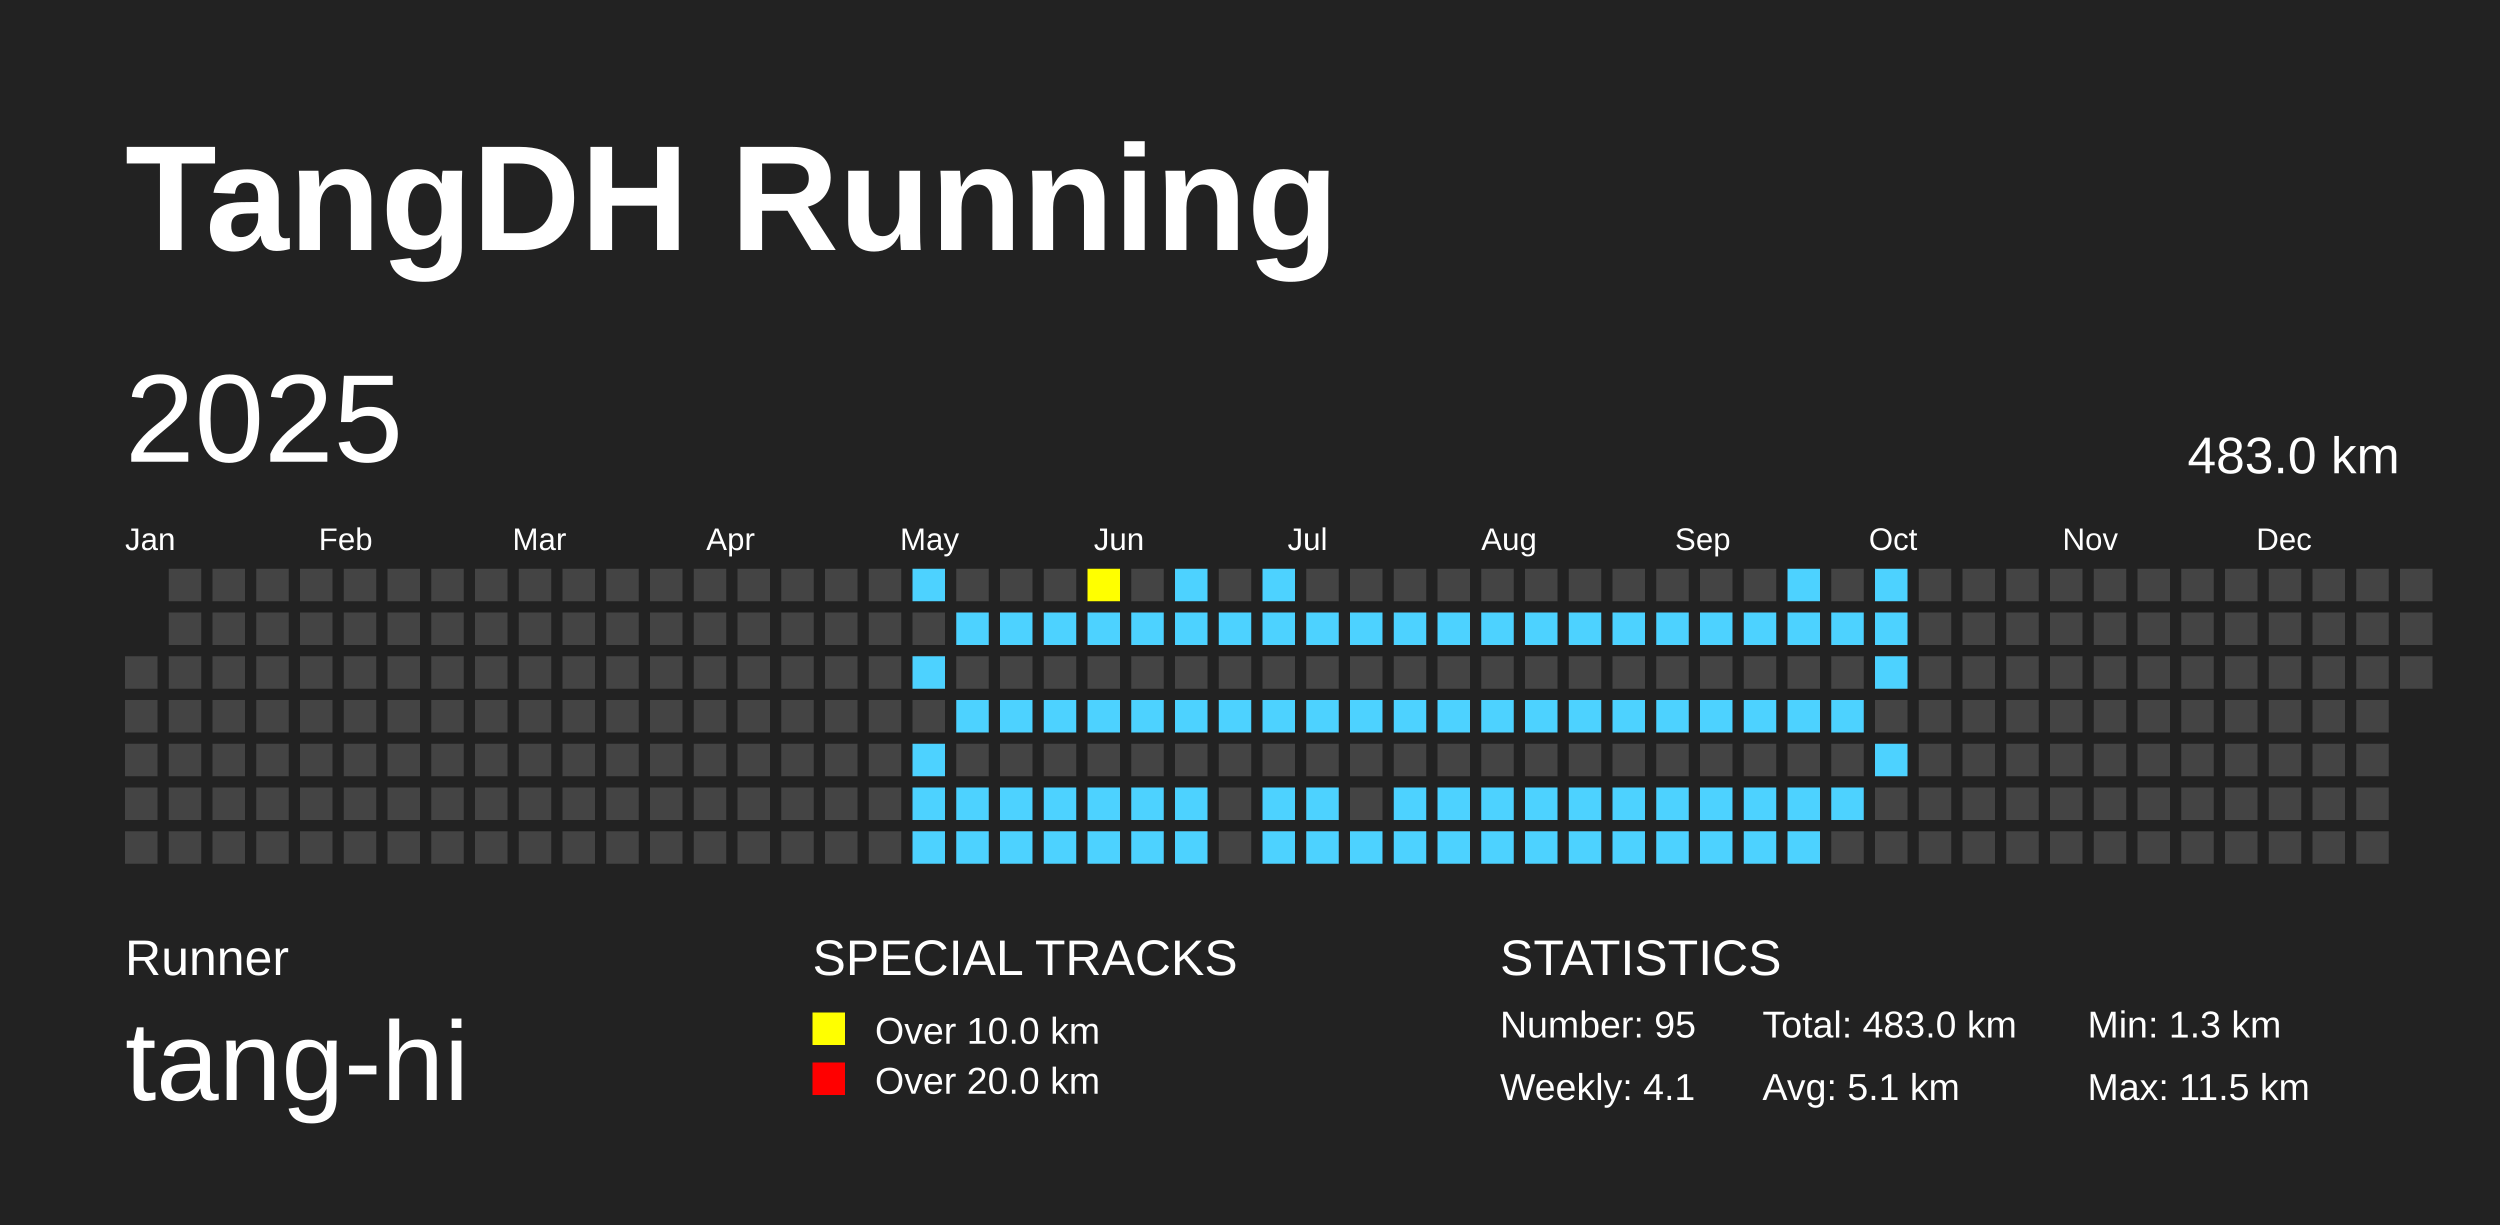
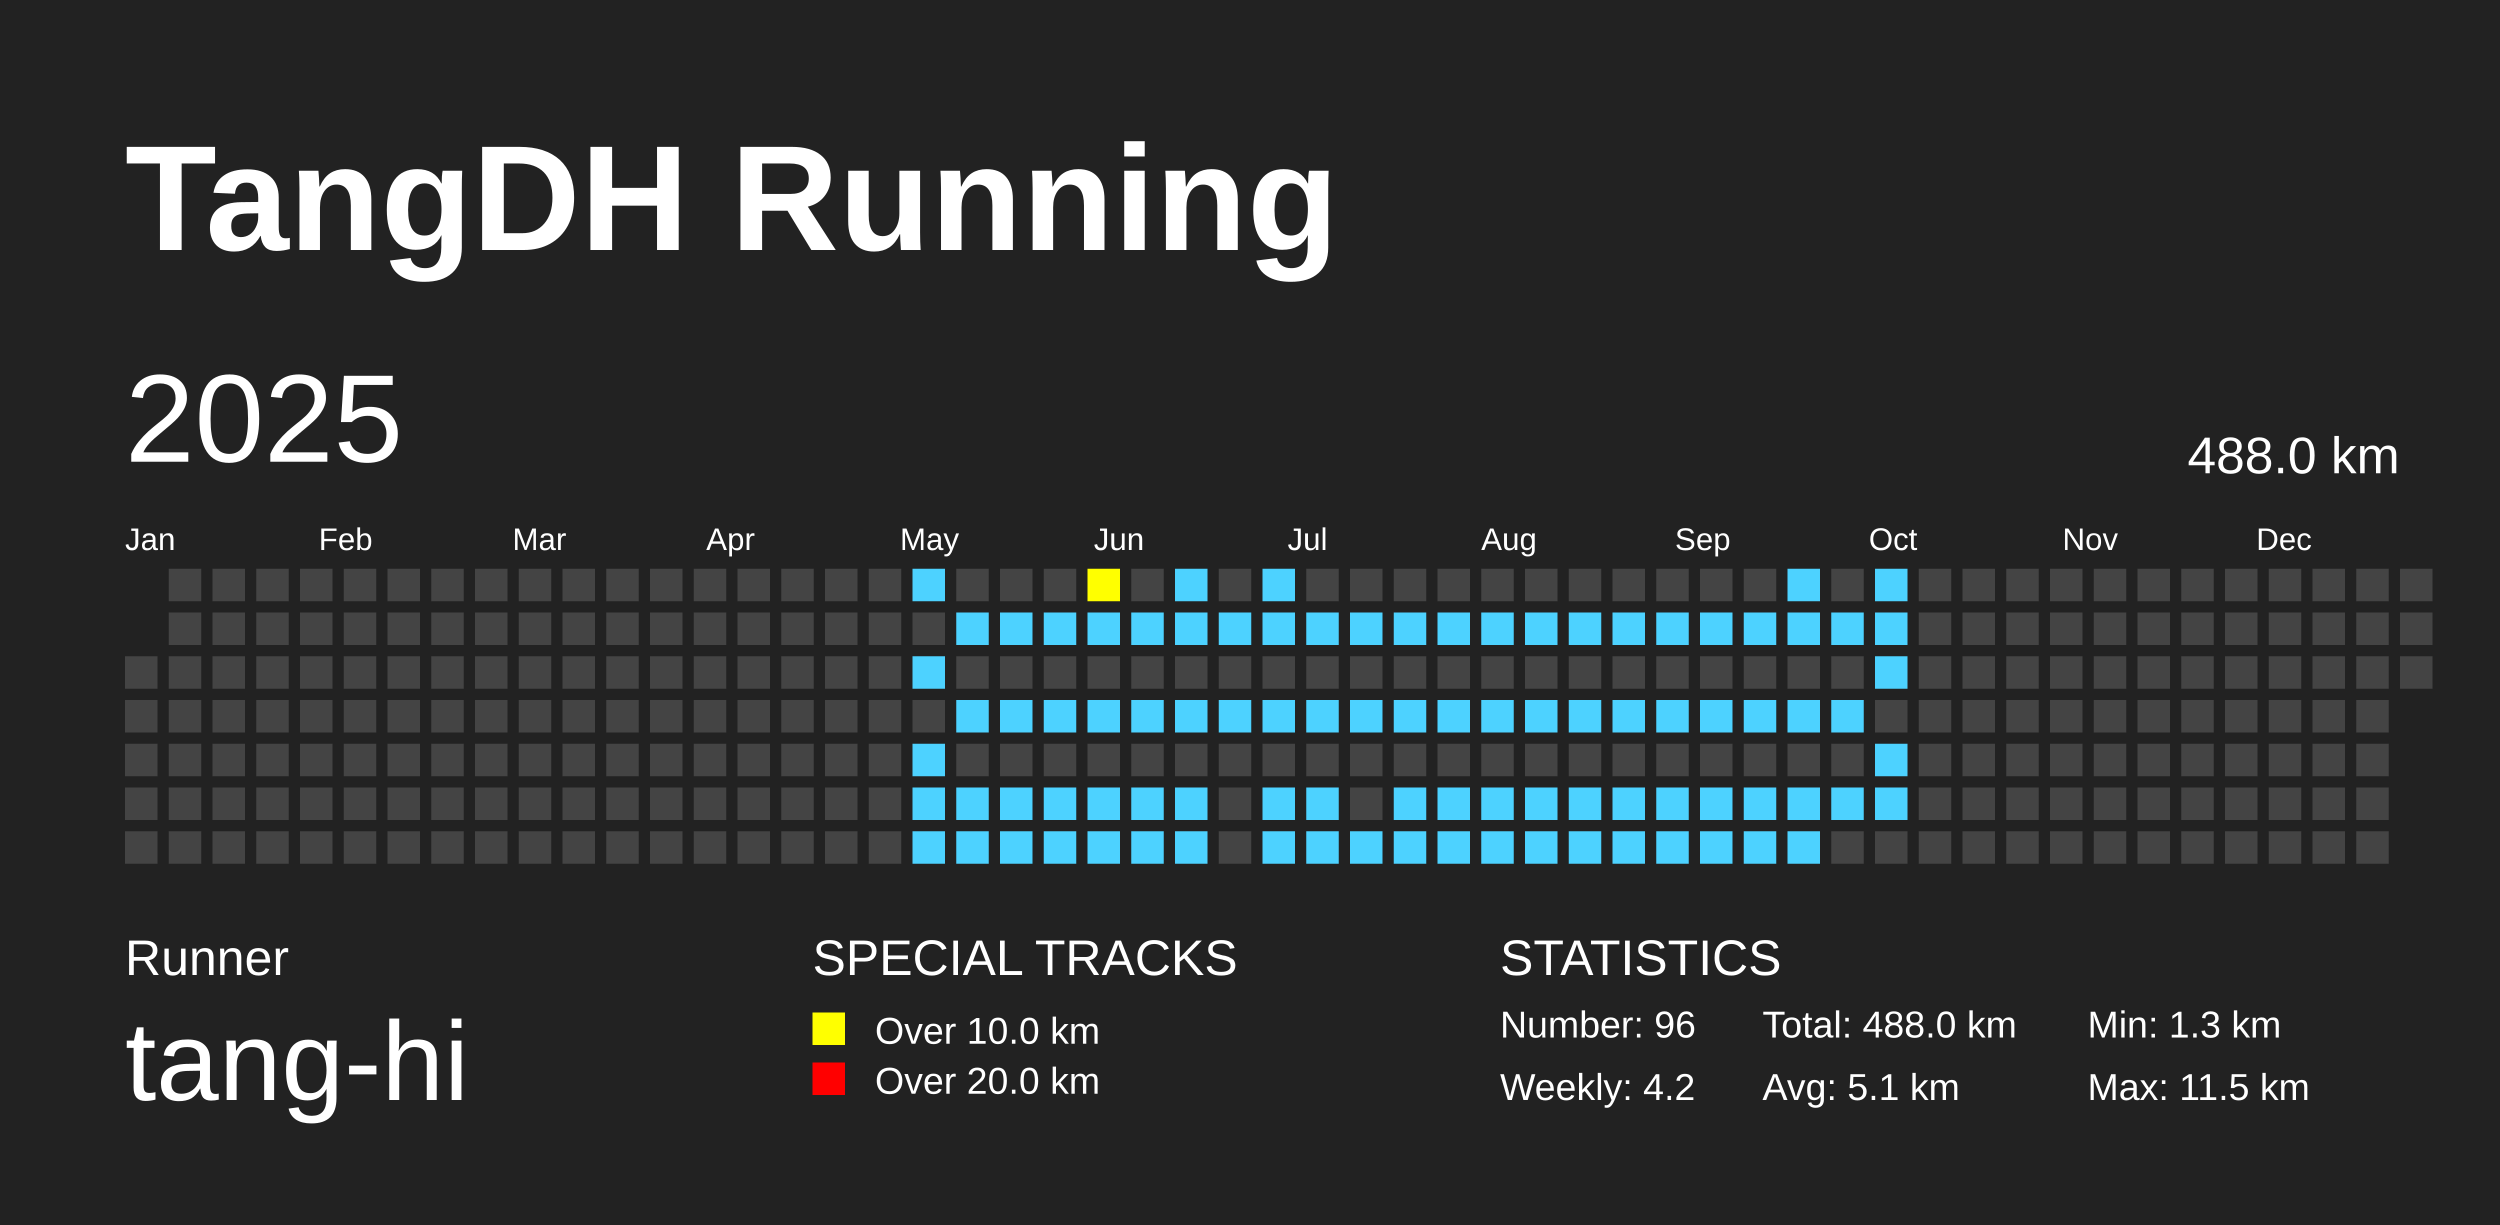
<svg xmlns="http://www.w3.org/2000/svg" baseProfile="full" height="98mm" version="1.1" viewBox="0,0,200,98" width="200mm">
  <defs />
  <rect fill="#222222" height="98" width="200" x="0" y="0" />
  <text fill="#FFFFFF" style="font-size:12px; font-family:Arial; font-weight:bold;" x="10" y="20">TangDH Running</text>
  <text fill="#FFFFFF" style="font-size:4px; font-family:Arial" x="10" y="78">Runner</text>
  <text fill="#FFFFFF" style="font-size:9px; font-family:Arial" x="10" y="88">tang-hi</text>
  <text fill="#FFFFFF" style="font-size:4px; font-family:Arial" x="65" y="78">SPECIAL TRACKS</text>
  <rect fill="yellow" height="2.6" width="2.6" x="65" y="81" />
  <text fill="#FFFFFF" style="font-size:3px; font-family:Arial" x="70" y="83.5">Over 10.0 km</text>
  <rect fill="red" height="2.6" width="2.6" x="65" y="85" />
  <text fill="#FFFFFF" style="font-size:3px; font-family:Arial" x="70" y="87.5">Over 20.0 km</text>
  <text fill="#FFFFFF" style="font-size:4px; font-family:Arial" x="120" y="78">STATISTICS</text>
-   <text fill="#FFFFFF" style="font-size:3px; font-family:Arial" x="120" y="83">Number: 95</text>
-   <text fill="#FFFFFF" style="font-size:3px; font-family:Arial" x="120" y="88">Weekly: 4.1</text>
-   <text fill="#FFFFFF" style="font-size:3px; font-family:Arial" x="141" y="83">Total: 483.0 km</text>
+   <text fill="#FFFFFF" style="font-size:3px; font-family:Arial" x="120" y="83">Number: 96</text>
+   <text fill="#FFFFFF" style="font-size:3px; font-family:Arial" x="120" y="88">Weekly: 4.2</text>
+   <text fill="#FFFFFF" style="font-size:3px; font-family:Arial" x="141" y="83">Total: 488.0 km</text>
  <text fill="#FFFFFF" style="font-size:3px; font-family:Arial" x="141" y="88">Avg: 5.1 km</text>
  <text fill="#FFFFFF" style="font-size:3px; font-family:Arial" x="167" y="83">Min: 1.3 km</text>
  <text fill="#FFFFFF" style="font-size:3px; font-family:Arial" x="167" y="88">Max: 11.5 km</text>
  <text dominant-baseline="hanging" fill="#FFFFFF" style="font-size:10.0px; font-family:Arial;" x="10" y="30">2025</text>
-   <text dominant-baseline="hanging" fill="#FFFFFF" style="font-size:4.125px; font-family:Arial;" x="175" y="35">483.0 km</text>
+   <text dominant-baseline="hanging" fill="#FFFFFF" style="font-size:4.125px; font-family:Arial;" x="175" y="35">488.0 km</text>
  <text fill="#FFFFFF" style="font-size:2.5px; font-family:Arial" x="10.0" y="44">Jan</text>
  <text fill="#FFFFFF" style="font-size:2.5px; font-family:Arial" x="25.5" y="44">Feb</text>
  <text fill="#FFFFFF" style="font-size:2.5px; font-family:Arial" x="41.0" y="44">Mar</text>
  <text fill="#FFFFFF" style="font-size:2.5px; font-family:Arial" x="56.5" y="44">Apr</text>
  <text fill="#FFFFFF" style="font-size:2.5px; font-family:Arial" x="72.0" y="44">May</text>
  <text fill="#FFFFFF" style="font-size:2.5px; font-family:Arial" x="87.5" y="44">Jun</text>
  <text fill="#FFFFFF" style="font-size:2.5px; font-family:Arial" x="103.0" y="44">Jul</text>
  <text fill="#FFFFFF" style="font-size:2.5px; font-family:Arial" x="118.5" y="44">Aug</text>
  <text fill="#FFFFFF" style="font-size:2.5px; font-family:Arial" x="134.0" y="44">Sep</text>
  <text fill="#FFFFFF" style="font-size:2.5px; font-family:Arial" x="149.5" y="44">Oct</text>
  <text fill="#FFFFFF" style="font-size:2.5px; font-family:Arial" x="165.0" y="44">Nov</text>
  <text fill="#FFFFFF" style="font-size:2.5px; font-family:Arial" x="180.5" y="44">Dec</text>
  <rect fill="#444444" height="2.6" width="2.6" x="10.0" y="52.5" />
  <rect fill="#444444" height="2.6" width="2.6" x="10.0" y="56.0" />
  <rect fill="#444444" height="2.6" width="2.6" x="10.0" y="59.5" />
  <rect fill="#444444" height="2.6" width="2.6" x="10.0" y="63.0" />
  <rect fill="#444444" height="2.6" width="2.6" x="10.0" y="66.5" />
  <rect fill="#444444" height="2.6" width="2.6" x="13.5" y="45.5" />
  <rect fill="#444444" height="2.6" width="2.6" x="13.5" y="49.0" />
  <rect fill="#444444" height="2.6" width="2.6" x="13.5" y="52.5" />
  <rect fill="#444444" height="2.6" width="2.6" x="13.5" y="56.0" />
  <rect fill="#444444" height="2.6" width="2.6" x="13.5" y="59.5" />
  <rect fill="#444444" height="2.6" width="2.6" x="13.5" y="63.0" />
  <rect fill="#444444" height="2.6" width="2.6" x="13.5" y="66.5" />
  <rect fill="#444444" height="2.6" width="2.6" x="17.0" y="45.5" />
  <rect fill="#444444" height="2.6" width="2.6" x="17.0" y="49.0" />
  <rect fill="#444444" height="2.6" width="2.6" x="17.0" y="52.5" />
  <rect fill="#444444" height="2.6" width="2.6" x="17.0" y="56.0" />
  <rect fill="#444444" height="2.6" width="2.6" x="17.0" y="59.5" />
  <rect fill="#444444" height="2.6" width="2.6" x="17.0" y="63.0" />
  <rect fill="#444444" height="2.6" width="2.6" x="17.0" y="66.5" />
  <rect fill="#444444" height="2.6" width="2.6" x="20.5" y="45.5" />
  <rect fill="#444444" height="2.6" width="2.6" x="20.5" y="49.0" />
  <rect fill="#444444" height="2.6" width="2.6" x="20.5" y="52.5" />
  <rect fill="#444444" height="2.6" width="2.6" x="20.5" y="56.0" />
  <rect fill="#444444" height="2.6" width="2.6" x="20.5" y="59.5" />
  <rect fill="#444444" height="2.6" width="2.6" x="20.5" y="63.0" />
  <rect fill="#444444" height="2.6" width="2.6" x="20.5" y="66.5" />
  <rect fill="#444444" height="2.6" width="2.6" x="24.0" y="45.5" />
  <rect fill="#444444" height="2.6" width="2.6" x="24.0" y="49.0" />
  <rect fill="#444444" height="2.6" width="2.6" x="24.0" y="52.5" />
  <rect fill="#444444" height="2.6" width="2.6" x="24.0" y="56.0" />
  <rect fill="#444444" height="2.6" width="2.6" x="24.0" y="59.5" />
  <rect fill="#444444" height="2.6" width="2.6" x="24.0" y="63.0" />
  <rect fill="#444444" height="2.6" width="2.6" x="24.0" y="66.5" />
  <rect fill="#444444" height="2.6" width="2.6" x="27.5" y="45.5" />
  <rect fill="#444444" height="2.6" width="2.6" x="27.5" y="49.0" />
  <rect fill="#444444" height="2.6" width="2.6" x="27.5" y="52.5" />
  <rect fill="#444444" height="2.6" width="2.6" x="27.5" y="56.0" />
  <rect fill="#444444" height="2.6" width="2.6" x="27.5" y="59.5" />
  <rect fill="#444444" height="2.6" width="2.6" x="27.5" y="63.0" />
  <rect fill="#444444" height="2.6" width="2.6" x="27.5" y="66.5" />
  <rect fill="#444444" height="2.6" width="2.6" x="31.0" y="45.5" />
  <rect fill="#444444" height="2.6" width="2.6" x="31.0" y="49.0" />
  <rect fill="#444444" height="2.6" width="2.6" x="31.0" y="52.5" />
  <rect fill="#444444" height="2.6" width="2.6" x="31.0" y="56.0" />
  <rect fill="#444444" height="2.6" width="2.6" x="31.0" y="59.5" />
  <rect fill="#444444" height="2.6" width="2.6" x="31.0" y="63.0" />
  <rect fill="#444444" height="2.6" width="2.6" x="31.0" y="66.5" />
  <rect fill="#444444" height="2.6" width="2.6" x="34.5" y="45.5" />
  <rect fill="#444444" height="2.6" width="2.6" x="34.5" y="49.0" />
  <rect fill="#444444" height="2.6" width="2.6" x="34.5" y="52.5" />
  <rect fill="#444444" height="2.6" width="2.6" x="34.5" y="56.0" />
  <rect fill="#444444" height="2.6" width="2.6" x="34.5" y="59.5" />
  <rect fill="#444444" height="2.6" width="2.6" x="34.5" y="63.0" />
  <rect fill="#444444" height="2.6" width="2.6" x="34.5" y="66.5" />
  <rect fill="#444444" height="2.6" width="2.6" x="38.0" y="45.5" />
  <rect fill="#444444" height="2.6" width="2.6" x="38.0" y="49.0" />
  <rect fill="#444444" height="2.6" width="2.6" x="38.0" y="52.5" />
  <rect fill="#444444" height="2.6" width="2.6" x="38.0" y="56.0" />
  <rect fill="#444444" height="2.6" width="2.6" x="38.0" y="59.5" />
  <rect fill="#444444" height="2.6" width="2.6" x="38.0" y="63.0" />
  <rect fill="#444444" height="2.6" width="2.6" x="38.0" y="66.5" />
  <rect fill="#444444" height="2.6" width="2.6" x="41.5" y="45.5" />
  <rect fill="#444444" height="2.6" width="2.6" x="41.5" y="49.0" />
  <rect fill="#444444" height="2.6" width="2.6" x="41.5" y="52.5" />
  <rect fill="#444444" height="2.6" width="2.6" x="41.5" y="56.0" />
  <rect fill="#444444" height="2.6" width="2.6" x="41.5" y="59.5" />
  <rect fill="#444444" height="2.6" width="2.6" x="41.5" y="63.0" />
  <rect fill="#444444" height="2.6" width="2.6" x="41.5" y="66.5" />
  <rect fill="#444444" height="2.6" width="2.6" x="45.0" y="45.5" />
  <rect fill="#444444" height="2.6" width="2.6" x="45.0" y="49.0" />
  <rect fill="#444444" height="2.6" width="2.6" x="45.0" y="52.5" />
  <rect fill="#444444" height="2.6" width="2.6" x="45.0" y="56.0" />
  <rect fill="#444444" height="2.6" width="2.6" x="45.0" y="59.5" />
  <rect fill="#444444" height="2.6" width="2.6" x="45.0" y="63.0" />
  <rect fill="#444444" height="2.6" width="2.6" x="45.0" y="66.5" />
  <rect fill="#444444" height="2.6" width="2.6" x="48.5" y="45.5" />
  <rect fill="#444444" height="2.6" width="2.6" x="48.5" y="49.0" />
  <rect fill="#444444" height="2.6" width="2.6" x="48.5" y="52.5" />
  <rect fill="#444444" height="2.6" width="2.6" x="48.5" y="56.0" />
  <rect fill="#444444" height="2.6" width="2.6" x="48.5" y="59.5" />
  <rect fill="#444444" height="2.6" width="2.6" x="48.5" y="63.0" />
  <rect fill="#444444" height="2.6" width="2.6" x="48.5" y="66.5" />
  <rect fill="#444444" height="2.6" width="2.6" x="52.0" y="45.5" />
  <rect fill="#444444" height="2.6" width="2.6" x="52.0" y="49.0" />
  <rect fill="#444444" height="2.6" width="2.6" x="52.0" y="52.5" />
  <rect fill="#444444" height="2.6" width="2.6" x="52.0" y="56.0" />
  <rect fill="#444444" height="2.6" width="2.6" x="52.0" y="59.5" />
  <rect fill="#444444" height="2.6" width="2.6" x="52.0" y="63.0" />
  <rect fill="#444444" height="2.6" width="2.6" x="52.0" y="66.5" />
  <rect fill="#444444" height="2.6" width="2.6" x="55.5" y="45.5" />
  <rect fill="#444444" height="2.6" width="2.6" x="55.5" y="49.0" />
  <rect fill="#444444" height="2.6" width="2.6" x="55.5" y="52.5" />
  <rect fill="#444444" height="2.6" width="2.6" x="55.5" y="56.0" />
  <rect fill="#444444" height="2.6" width="2.6" x="55.5" y="59.5" />
  <rect fill="#444444" height="2.6" width="2.6" x="55.5" y="63.0" />
  <rect fill="#444444" height="2.6" width="2.6" x="55.5" y="66.5" />
  <rect fill="#444444" height="2.6" width="2.6" x="59.0" y="45.5" />
  <rect fill="#444444" height="2.6" width="2.6" x="59.0" y="49.0" />
  <rect fill="#444444" height="2.6" width="2.6" x="59.0" y="52.5" />
  <rect fill="#444444" height="2.6" width="2.6" x="59.0" y="56.0" />
  <rect fill="#444444" height="2.6" width="2.6" x="59.0" y="59.5" />
  <rect fill="#444444" height="2.6" width="2.6" x="59.0" y="63.0" />
  <rect fill="#444444" height="2.6" width="2.6" x="59.0" y="66.5" />
  <rect fill="#444444" height="2.6" width="2.6" x="62.5" y="45.5" />
  <rect fill="#444444" height="2.6" width="2.6" x="62.5" y="49.0" />
  <rect fill="#444444" height="2.6" width="2.6" x="62.5" y="52.5" />
  <rect fill="#444444" height="2.6" width="2.6" x="62.5" y="56.0" />
  <rect fill="#444444" height="2.6" width="2.6" x="62.5" y="59.5" />
  <rect fill="#444444" height="2.6" width="2.6" x="62.5" y="63.0" />
  <rect fill="#444444" height="2.6" width="2.6" x="62.5" y="66.5" />
  <rect fill="#444444" height="2.6" width="2.6" x="66.0" y="45.5" />
  <rect fill="#444444" height="2.6" width="2.6" x="66.0" y="49.0" />
  <rect fill="#444444" height="2.6" width="2.6" x="66.0" y="52.5" />
  <rect fill="#444444" height="2.6" width="2.6" x="66.0" y="56.0" />
  <rect fill="#444444" height="2.6" width="2.6" x="66.0" y="59.5" />
  <rect fill="#444444" height="2.6" width="2.6" x="66.0" y="63.0" />
  <rect fill="#444444" height="2.6" width="2.6" x="66.0" y="66.5" />
  <rect fill="#444444" height="2.6" width="2.6" x="69.5" y="45.5" />
  <rect fill="#444444" height="2.6" width="2.6" x="69.5" y="49.0" />
  <rect fill="#444444" height="2.6" width="2.6" x="69.5" y="52.5" />
  <rect fill="#444444" height="2.6" width="2.6" x="69.5" y="56.0" />
  <rect fill="#444444" height="2.6" width="2.6" x="69.5" y="59.5" />
  <rect fill="#444444" height="2.6" width="2.6" x="69.5" y="63.0" />
  <rect fill="#444444" height="2.6" width="2.6" x="69.5" y="66.5" />
  <rect fill="#4DD2FF" height="2.6" width="2.6" x="73.0" y="45.5" />
  <rect fill="#444444" height="2.6" width="2.6" x="73.0" y="49.0" />
  <rect fill="#4DD2FF" height="2.6" width="2.6" x="73.0" y="52.5" />
  <rect fill="#444444" height="2.6" width="2.6" x="73.0" y="56.0" />
  <rect fill="#4DD2FF" height="2.6" width="2.6" x="73.0" y="59.5" />
  <rect fill="#4DD2FF" height="2.6" width="2.6" x="73.0" y="63.0" />
  <rect fill="#4DD2FF" height="2.6" width="2.6" x="73.0" y="66.5" />
  <rect fill="#444444" height="2.6" width="2.6" x="76.5" y="45.5" />
  <rect fill="#4DD2FF" height="2.6" width="2.6" x="76.5" y="49.0" />
  <rect fill="#444444" height="2.6" width="2.6" x="76.5" y="52.5" />
  <rect fill="#4DD2FF" height="2.6" width="2.6" x="76.5" y="56.0" />
  <rect fill="#444444" height="2.6" width="2.6" x="76.5" y="59.5" />
  <rect fill="#4DD2FF" height="2.6" width="2.6" x="76.5" y="63.0" />
  <rect fill="#4DD2FF" height="2.6" width="2.6" x="76.5" y="66.5" />
  <rect fill="#444444" height="2.6" width="2.6" x="80.0" y="45.5" />
  <rect fill="#4DD2FF" height="2.6" width="2.6" x="80.0" y="49.0" />
  <rect fill="#444444" height="2.6" width="2.6" x="80.0" y="52.5" />
  <rect fill="#4DD2FF" height="2.6" width="2.6" x="80.0" y="56.0" />
  <rect fill="#444444" height="2.6" width="2.6" x="80.0" y="59.5" />
  <rect fill="#4DD2FF" height="2.6" width="2.6" x="80.0" y="63.0" />
  <rect fill="#4DD2FF" height="2.6" width="2.6" x="80.0" y="66.5" />
  <rect fill="#444444" height="2.6" width="2.6" x="83.5" y="45.5" />
  <rect fill="#4DD2FF" height="2.6" width="2.6" x="83.5" y="49.0" />
  <rect fill="#444444" height="2.6" width="2.6" x="83.5" y="52.5" />
  <rect fill="#4DD2FF" height="2.6" width="2.6" x="83.5" y="56.0" />
  <rect fill="#444444" height="2.6" width="2.6" x="83.5" y="59.5" />
  <rect fill="#4DD2FF" height="2.6" width="2.6" x="83.5" y="63.0" />
  <rect fill="#4DD2FF" height="2.6" width="2.6" x="83.5" y="66.5" />
  <rect fill="yellow" height="2.6" width="2.6" x="87.0" y="45.5" />
  <rect fill="#4DD2FF" height="2.6" width="2.6" x="87.0" y="49.0" />
  <rect fill="#444444" height="2.6" width="2.6" x="87.0" y="52.5" />
  <rect fill="#4DD2FF" height="2.6" width="2.6" x="87.0" y="56.0" />
  <rect fill="#444444" height="2.6" width="2.6" x="87.0" y="59.5" />
  <rect fill="#4DD2FF" height="2.6" width="2.6" x="87.0" y="63.0" />
  <rect fill="#4DD2FF" height="2.6" width="2.6" x="87.0" y="66.5" />
  <rect fill="#444444" height="2.6" width="2.6" x="90.5" y="45.5" />
  <rect fill="#4DD2FF" height="2.6" width="2.6" x="90.5" y="49.0" />
  <rect fill="#444444" height="2.6" width="2.6" x="90.5" y="52.5" />
  <rect fill="#4DD2FF" height="2.6" width="2.6" x="90.5" y="56.0" />
  <rect fill="#444444" height="2.6" width="2.6" x="90.5" y="59.5" />
  <rect fill="#4DD2FF" height="2.6" width="2.6" x="90.5" y="63.0" />
  <rect fill="#4DD2FF" height="2.6" width="2.6" x="90.5" y="66.5" />
  <rect fill="#4DD2FF" height="2.6" width="2.6" x="94.0" y="45.5" />
  <rect fill="#4DD2FF" height="2.6" width="2.6" x="94.0" y="49.0" />
  <rect fill="#444444" height="2.6" width="2.6" x="94.0" y="52.5" />
  <rect fill="#4DD2FF" height="2.6" width="2.6" x="94.0" y="56.0" />
  <rect fill="#444444" height="2.6" width="2.6" x="94.0" y="59.5" />
  <rect fill="#4DD2FF" height="2.6" width="2.6" x="94.0" y="63.0" />
  <rect fill="#4DD2FF" height="2.6" width="2.6" x="94.0" y="66.5" />
  <rect fill="#444444" height="2.6" width="2.6" x="97.5" y="45.5" />
  <rect fill="#4DD2FF" height="2.6" width="2.6" x="97.5" y="49.0" />
  <rect fill="#444444" height="2.6" width="2.6" x="97.5" y="52.5" />
  <rect fill="#4DD2FF" height="2.6" width="2.6" x="97.5" y="56.0" />
  <rect fill="#444444" height="2.6" width="2.6" x="97.5" y="59.5" />
  <rect fill="#444444" height="2.6" width="2.6" x="97.5" y="63.0" />
  <rect fill="#444444" height="2.6" width="2.6" x="97.5" y="66.5" />
  <rect fill="#4DD2FF" height="2.6" width="2.6" x="101.0" y="45.5" />
  <rect fill="#4DD2FF" height="2.6" width="2.6" x="101.0" y="49.0" />
  <rect fill="#444444" height="2.6" width="2.6" x="101.0" y="52.5" />
  <rect fill="#4DD2FF" height="2.6" width="2.6" x="101.0" y="56.0" />
  <rect fill="#444444" height="2.6" width="2.6" x="101.0" y="59.5" />
  <rect fill="#4DD2FF" height="2.6" width="2.6" x="101.0" y="63.0" />
  <rect fill="#4DD2FF" height="2.6" width="2.6" x="101.0" y="66.5" />
  <rect fill="#444444" height="2.6" width="2.6" x="104.5" y="45.5" />
  <rect fill="#4DD2FF" height="2.6" width="2.6" x="104.5" y="49.0" />
  <rect fill="#444444" height="2.6" width="2.6" x="104.5" y="52.5" />
  <rect fill="#4DD2FF" height="2.6" width="2.6" x="104.5" y="56.0" />
  <rect fill="#444444" height="2.6" width="2.6" x="104.5" y="59.5" />
  <rect fill="#4DD2FF" height="2.6" width="2.6" x="104.5" y="63.0" />
  <rect fill="#4DD2FF" height="2.6" width="2.6" x="104.5" y="66.5" />
  <rect fill="#444444" height="2.6" width="2.6" x="108.0" y="45.5" />
  <rect fill="#4DD2FF" height="2.6" width="2.6" x="108.0" y="49.0" />
  <rect fill="#444444" height="2.6" width="2.6" x="108.0" y="52.5" />
  <rect fill="#4DD2FF" height="2.6" width="2.6" x="108.0" y="56.0" />
  <rect fill="#444444" height="2.6" width="2.6" x="108.0" y="59.5" />
  <rect fill="#444444" height="2.6" width="2.6" x="108.0" y="63.0" />
  <rect fill="#4DD2FF" height="2.6" width="2.6" x="108.0" y="66.5" />
  <rect fill="#444444" height="2.6" width="2.6" x="111.5" y="45.5" />
  <rect fill="#4DD2FF" height="2.6" width="2.6" x="111.5" y="49.0" />
  <rect fill="#444444" height="2.6" width="2.6" x="111.5" y="52.5" />
  <rect fill="#4DD2FF" height="2.6" width="2.6" x="111.5" y="56.0" />
  <rect fill="#444444" height="2.6" width="2.6" x="111.5" y="59.5" />
  <rect fill="#4DD2FF" height="2.6" width="2.6" x="111.5" y="63.0" />
  <rect fill="#4DD2FF" height="2.6" width="2.6" x="111.5" y="66.5" />
  <rect fill="#444444" height="2.6" width="2.6" x="115.0" y="45.5" />
  <rect fill="#4DD2FF" height="2.6" width="2.6" x="115.0" y="49.0" />
  <rect fill="#444444" height="2.6" width="2.6" x="115.0" y="52.5" />
  <rect fill="#4DD2FF" height="2.6" width="2.6" x="115.0" y="56.0" />
  <rect fill="#444444" height="2.6" width="2.6" x="115.0" y="59.5" />
  <rect fill="#4DD2FF" height="2.6" width="2.6" x="115.0" y="63.0" />
  <rect fill="#4DD2FF" height="2.6" width="2.6" x="115.0" y="66.5" />
  <rect fill="#444444" height="2.6" width="2.6" x="118.5" y="45.5" />
  <rect fill="#4DD2FF" height="2.6" width="2.6" x="118.5" y="49.0" />
  <rect fill="#444444" height="2.6" width="2.6" x="118.5" y="52.5" />
  <rect fill="#4DD2FF" height="2.6" width="2.6" x="118.5" y="56.0" />
  <rect fill="#444444" height="2.6" width="2.6" x="118.5" y="59.5" />
  <rect fill="#4DD2FF" height="2.6" width="2.6" x="118.5" y="63.0" />
  <rect fill="#4DD2FF" height="2.6" width="2.6" x="118.5" y="66.5" />
  <rect fill="#444444" height="2.6" width="2.6" x="122.0" y="45.5" />
  <rect fill="#4DD2FF" height="2.6" width="2.6" x="122.0" y="49.0" />
  <rect fill="#444444" height="2.6" width="2.6" x="122.0" y="52.5" />
  <rect fill="#4DD2FF" height="2.6" width="2.6" x="122.0" y="56.0" />
  <rect fill="#444444" height="2.6" width="2.6" x="122.0" y="59.5" />
  <rect fill="#4DD2FF" height="2.6" width="2.6" x="122.0" y="63.0" />
  <rect fill="#4DD2FF" height="2.6" width="2.6" x="122.0" y="66.5" />
  <rect fill="#444444" height="2.6" width="2.6" x="125.5" y="45.5" />
  <rect fill="#4DD2FF" height="2.6" width="2.6" x="125.5" y="49.0" />
  <rect fill="#444444" height="2.6" width="2.6" x="125.5" y="52.5" />
  <rect fill="#4DD2FF" height="2.6" width="2.6" x="125.5" y="56.0" />
  <rect fill="#444444" height="2.6" width="2.6" x="125.5" y="59.5" />
  <rect fill="#4DD2FF" height="2.6" width="2.6" x="125.5" y="63.0" />
  <rect fill="#4DD2FF" height="2.6" width="2.6" x="125.5" y="66.5" />
  <rect fill="#444444" height="2.6" width="2.6" x="129.0" y="45.5" />
  <rect fill="#4DD2FF" height="2.6" width="2.6" x="129.0" y="49.0" />
  <rect fill="#444444" height="2.6" width="2.6" x="129.0" y="52.5" />
  <rect fill="#4DD2FF" height="2.6" width="2.6" x="129.0" y="56.0" />
  <rect fill="#444444" height="2.6" width="2.6" x="129.0" y="59.5" />
  <rect fill="#4DD2FF" height="2.6" width="2.6" x="129.0" y="63.0" />
  <rect fill="#4DD2FF" height="2.6" width="2.6" x="129.0" y="66.5" />
  <rect fill="#444444" height="2.6" width="2.6" x="132.5" y="45.5" />
  <rect fill="#4DD2FF" height="2.6" width="2.6" x="132.5" y="49.0" />
  <rect fill="#444444" height="2.6" width="2.6" x="132.5" y="52.5" />
  <rect fill="#4DD2FF" height="2.6" width="2.6" x="132.5" y="56.0" />
  <rect fill="#444444" height="2.6" width="2.6" x="132.5" y="59.5" />
  <rect fill="#4DD2FF" height="2.6" width="2.6" x="132.5" y="63.0" />
  <rect fill="#4DD2FF" height="2.6" width="2.6" x="132.5" y="66.5" />
  <rect fill="#444444" height="2.6" width="2.6" x="136.0" y="45.5" />
  <rect fill="#4DD2FF" height="2.6" width="2.6" x="136.0" y="49.0" />
  <rect fill="#444444" height="2.6" width="2.6" x="136.0" y="52.5" />
  <rect fill="#4DD2FF" height="2.6" width="2.6" x="136.0" y="56.0" />
  <rect fill="#444444" height="2.6" width="2.6" x="136.0" y="59.5" />
  <rect fill="#4DD2FF" height="2.6" width="2.6" x="136.0" y="63.0" />
  <rect fill="#4DD2FF" height="2.6" width="2.6" x="136.0" y="66.5" />
  <rect fill="#444444" height="2.6" width="2.6" x="139.5" y="45.5" />
  <rect fill="#4DD2FF" height="2.6" width="2.6" x="139.5" y="49.0" />
  <rect fill="#444444" height="2.6" width="2.6" x="139.5" y="52.5" />
  <rect fill="#4DD2FF" height="2.6" width="2.6" x="139.5" y="56.0" />
  <rect fill="#444444" height="2.6" width="2.6" x="139.5" y="59.5" />
  <rect fill="#4DD2FF" height="2.6" width="2.6" x="139.5" y="63.0" />
  <rect fill="#4DD2FF" height="2.6" width="2.6" x="139.5" y="66.5" />
  <rect fill="#4DD2FF" height="2.6" width="2.6" x="143.0" y="45.5" />
  <rect fill="#4DD2FF" height="2.6" width="2.6" x="143.0" y="49.0" />
  <rect fill="#444444" height="2.6" width="2.6" x="143.0" y="52.5" />
  <rect fill="#4DD2FF" height="2.6" width="2.6" x="143.0" y="56.0" />
  <rect fill="#444444" height="2.6" width="2.6" x="143.0" y="59.5" />
  <rect fill="#4DD2FF" height="2.6" width="2.6" x="143.0" y="63.0" />
  <rect fill="#4DD2FF" height="2.6" width="2.6" x="143.0" y="66.5" />
  <rect fill="#444444" height="2.6" width="2.6" x="146.5" y="45.5" />
  <rect fill="#4DD2FF" height="2.6" width="2.6" x="146.5" y="49.0" />
  <rect fill="#444444" height="2.6" width="2.6" x="146.5" y="52.5" />
  <rect fill="#4DD2FF" height="2.6" width="2.6" x="146.5" y="56.0" />
  <rect fill="#444444" height="2.6" width="2.6" x="146.5" y="59.5" />
  <rect fill="#4DD2FF" height="2.6" width="2.6" x="146.5" y="63.0" />
  <rect fill="#444444" height="2.6" width="2.6" x="146.5" y="66.5" />
  <rect fill="#4DD2FF" height="2.6" width="2.6" x="150.0" y="45.5" />
  <rect fill="#4DD2FF" height="2.6" width="2.6" x="150.0" y="49.0" />
  <rect fill="#4DD2FF" height="2.6" width="2.6" x="150.0" y="52.5" />
  <rect fill="#444444" height="2.6" width="2.6" x="150.0" y="56.0" />
  <rect fill="#4DD2FF" height="2.6" width="2.6" x="150.0" y="59.5" />
-   <rect fill="#444444" height="2.6" width="2.6" x="150.0" y="63.0" />
+   <rect fill="#4DD2FF" height="2.6" width="2.6" x="150.0" y="63.0" />
  <rect fill="#444444" height="2.6" width="2.6" x="150.0" y="66.5" />
  <rect fill="#444444" height="2.6" width="2.6" x="153.5" y="45.5" />
  <rect fill="#444444" height="2.6" width="2.6" x="153.5" y="49.0" />
  <rect fill="#444444" height="2.6" width="2.6" x="153.5" y="52.5" />
  <rect fill="#444444" height="2.6" width="2.6" x="153.5" y="56.0" />
  <rect fill="#444444" height="2.6" width="2.6" x="153.5" y="59.5" />
  <rect fill="#444444" height="2.6" width="2.6" x="153.5" y="63.0" />
  <rect fill="#444444" height="2.6" width="2.6" x="153.5" y="66.5" />
  <rect fill="#444444" height="2.6" width="2.6" x="157.0" y="45.5" />
  <rect fill="#444444" height="2.6" width="2.6" x="157.0" y="49.0" />
  <rect fill="#444444" height="2.6" width="2.6" x="157.0" y="52.5" />
  <rect fill="#444444" height="2.6" width="2.6" x="157.0" y="56.0" />
  <rect fill="#444444" height="2.6" width="2.6" x="157.0" y="59.5" />
  <rect fill="#444444" height="2.6" width="2.6" x="157.0" y="63.0" />
  <rect fill="#444444" height="2.6" width="2.6" x="157.0" y="66.5" />
  <rect fill="#444444" height="2.6" width="2.6" x="160.5" y="45.5" />
  <rect fill="#444444" height="2.6" width="2.6" x="160.5" y="49.0" />
  <rect fill="#444444" height="2.6" width="2.6" x="160.5" y="52.5" />
  <rect fill="#444444" height="2.6" width="2.6" x="160.5" y="56.0" />
  <rect fill="#444444" height="2.6" width="2.6" x="160.5" y="59.5" />
  <rect fill="#444444" height="2.6" width="2.6" x="160.5" y="63.0" />
  <rect fill="#444444" height="2.6" width="2.6" x="160.5" y="66.5" />
  <rect fill="#444444" height="2.6" width="2.6" x="164.0" y="45.5" />
  <rect fill="#444444" height="2.6" width="2.6" x="164.0" y="49.0" />
  <rect fill="#444444" height="2.6" width="2.6" x="164.0" y="52.5" />
  <rect fill="#444444" height="2.6" width="2.6" x="164.0" y="56.0" />
  <rect fill="#444444" height="2.6" width="2.6" x="164.0" y="59.5" />
  <rect fill="#444444" height="2.6" width="2.6" x="164.0" y="63.0" />
  <rect fill="#444444" height="2.6" width="2.6" x="164.0" y="66.5" />
  <rect fill="#444444" height="2.6" width="2.6" x="167.5" y="45.5" />
  <rect fill="#444444" height="2.6" width="2.6" x="167.5" y="49.0" />
  <rect fill="#444444" height="2.6" width="2.6" x="167.5" y="52.5" />
  <rect fill="#444444" height="2.6" width="2.6" x="167.5" y="56.0" />
  <rect fill="#444444" height="2.6" width="2.6" x="167.5" y="59.5" />
  <rect fill="#444444" height="2.6" width="2.6" x="167.5" y="63.0" />
  <rect fill="#444444" height="2.6" width="2.6" x="167.5" y="66.5" />
  <rect fill="#444444" height="2.6" width="2.6" x="171.0" y="45.5" />
  <rect fill="#444444" height="2.6" width="2.6" x="171.0" y="49.0" />
  <rect fill="#444444" height="2.6" width="2.6" x="171.0" y="52.5" />
  <rect fill="#444444" height="2.6" width="2.6" x="171.0" y="56.0" />
  <rect fill="#444444" height="2.6" width="2.6" x="171.0" y="59.5" />
  <rect fill="#444444" height="2.6" width="2.6" x="171.0" y="63.0" />
  <rect fill="#444444" height="2.6" width="2.6" x="171.0" y="66.5" />
  <rect fill="#444444" height="2.6" width="2.6" x="174.5" y="45.5" />
  <rect fill="#444444" height="2.6" width="2.6" x="174.5" y="49.0" />
  <rect fill="#444444" height="2.6" width="2.6" x="174.5" y="52.5" />
  <rect fill="#444444" height="2.6" width="2.6" x="174.5" y="56.0" />
  <rect fill="#444444" height="2.6" width="2.6" x="174.5" y="59.5" />
  <rect fill="#444444" height="2.6" width="2.6" x="174.5" y="63.0" />
  <rect fill="#444444" height="2.6" width="2.6" x="174.5" y="66.5" />
  <rect fill="#444444" height="2.6" width="2.6" x="178.0" y="45.5" />
  <rect fill="#444444" height="2.6" width="2.6" x="178.0" y="49.0" />
  <rect fill="#444444" height="2.6" width="2.6" x="178.0" y="52.5" />
  <rect fill="#444444" height="2.6" width="2.6" x="178.0" y="56.0" />
  <rect fill="#444444" height="2.6" width="2.6" x="178.0" y="59.5" />
  <rect fill="#444444" height="2.6" width="2.6" x="178.0" y="63.0" />
  <rect fill="#444444" height="2.6" width="2.6" x="178.0" y="66.5" />
  <rect fill="#444444" height="2.6" width="2.6" x="181.5" y="45.5" />
  <rect fill="#444444" height="2.6" width="2.6" x="181.5" y="49.0" />
  <rect fill="#444444" height="2.6" width="2.6" x="181.5" y="52.5" />
  <rect fill="#444444" height="2.6" width="2.6" x="181.5" y="56.0" />
  <rect fill="#444444" height="2.6" width="2.6" x="181.5" y="59.5" />
  <rect fill="#444444" height="2.6" width="2.6" x="181.5" y="63.0" />
  <rect fill="#444444" height="2.6" width="2.6" x="181.5" y="66.5" />
  <rect fill="#444444" height="2.6" width="2.6" x="185.0" y="45.5" />
  <rect fill="#444444" height="2.6" width="2.6" x="185.0" y="49.0" />
  <rect fill="#444444" height="2.6" width="2.6" x="185.0" y="52.5" />
  <rect fill="#444444" height="2.6" width="2.6" x="185.0" y="56.0" />
  <rect fill="#444444" height="2.6" width="2.6" x="185.0" y="59.5" />
  <rect fill="#444444" height="2.6" width="2.6" x="185.0" y="63.0" />
  <rect fill="#444444" height="2.6" width="2.6" x="185.0" y="66.5" />
  <rect fill="#444444" height="2.6" width="2.6" x="188.5" y="45.5" />
  <rect fill="#444444" height="2.6" width="2.6" x="188.5" y="49.0" />
  <rect fill="#444444" height="2.6" width="2.6" x="188.5" y="52.5" />
  <rect fill="#444444" height="2.6" width="2.6" x="188.5" y="56.0" />
  <rect fill="#444444" height="2.6" width="2.6" x="188.5" y="59.5" />
  <rect fill="#444444" height="2.6" width="2.6" x="188.5" y="63.0" />
  <rect fill="#444444" height="2.6" width="2.6" x="188.5" y="66.5" />
  <rect fill="#444444" height="2.6" width="2.6" x="192.0" y="45.5" />
  <rect fill="#444444" height="2.6" width="2.6" x="192.0" y="49.0" />
  <rect fill="#444444" height="2.6" width="2.6" x="192.0" y="52.5" />
</svg>
